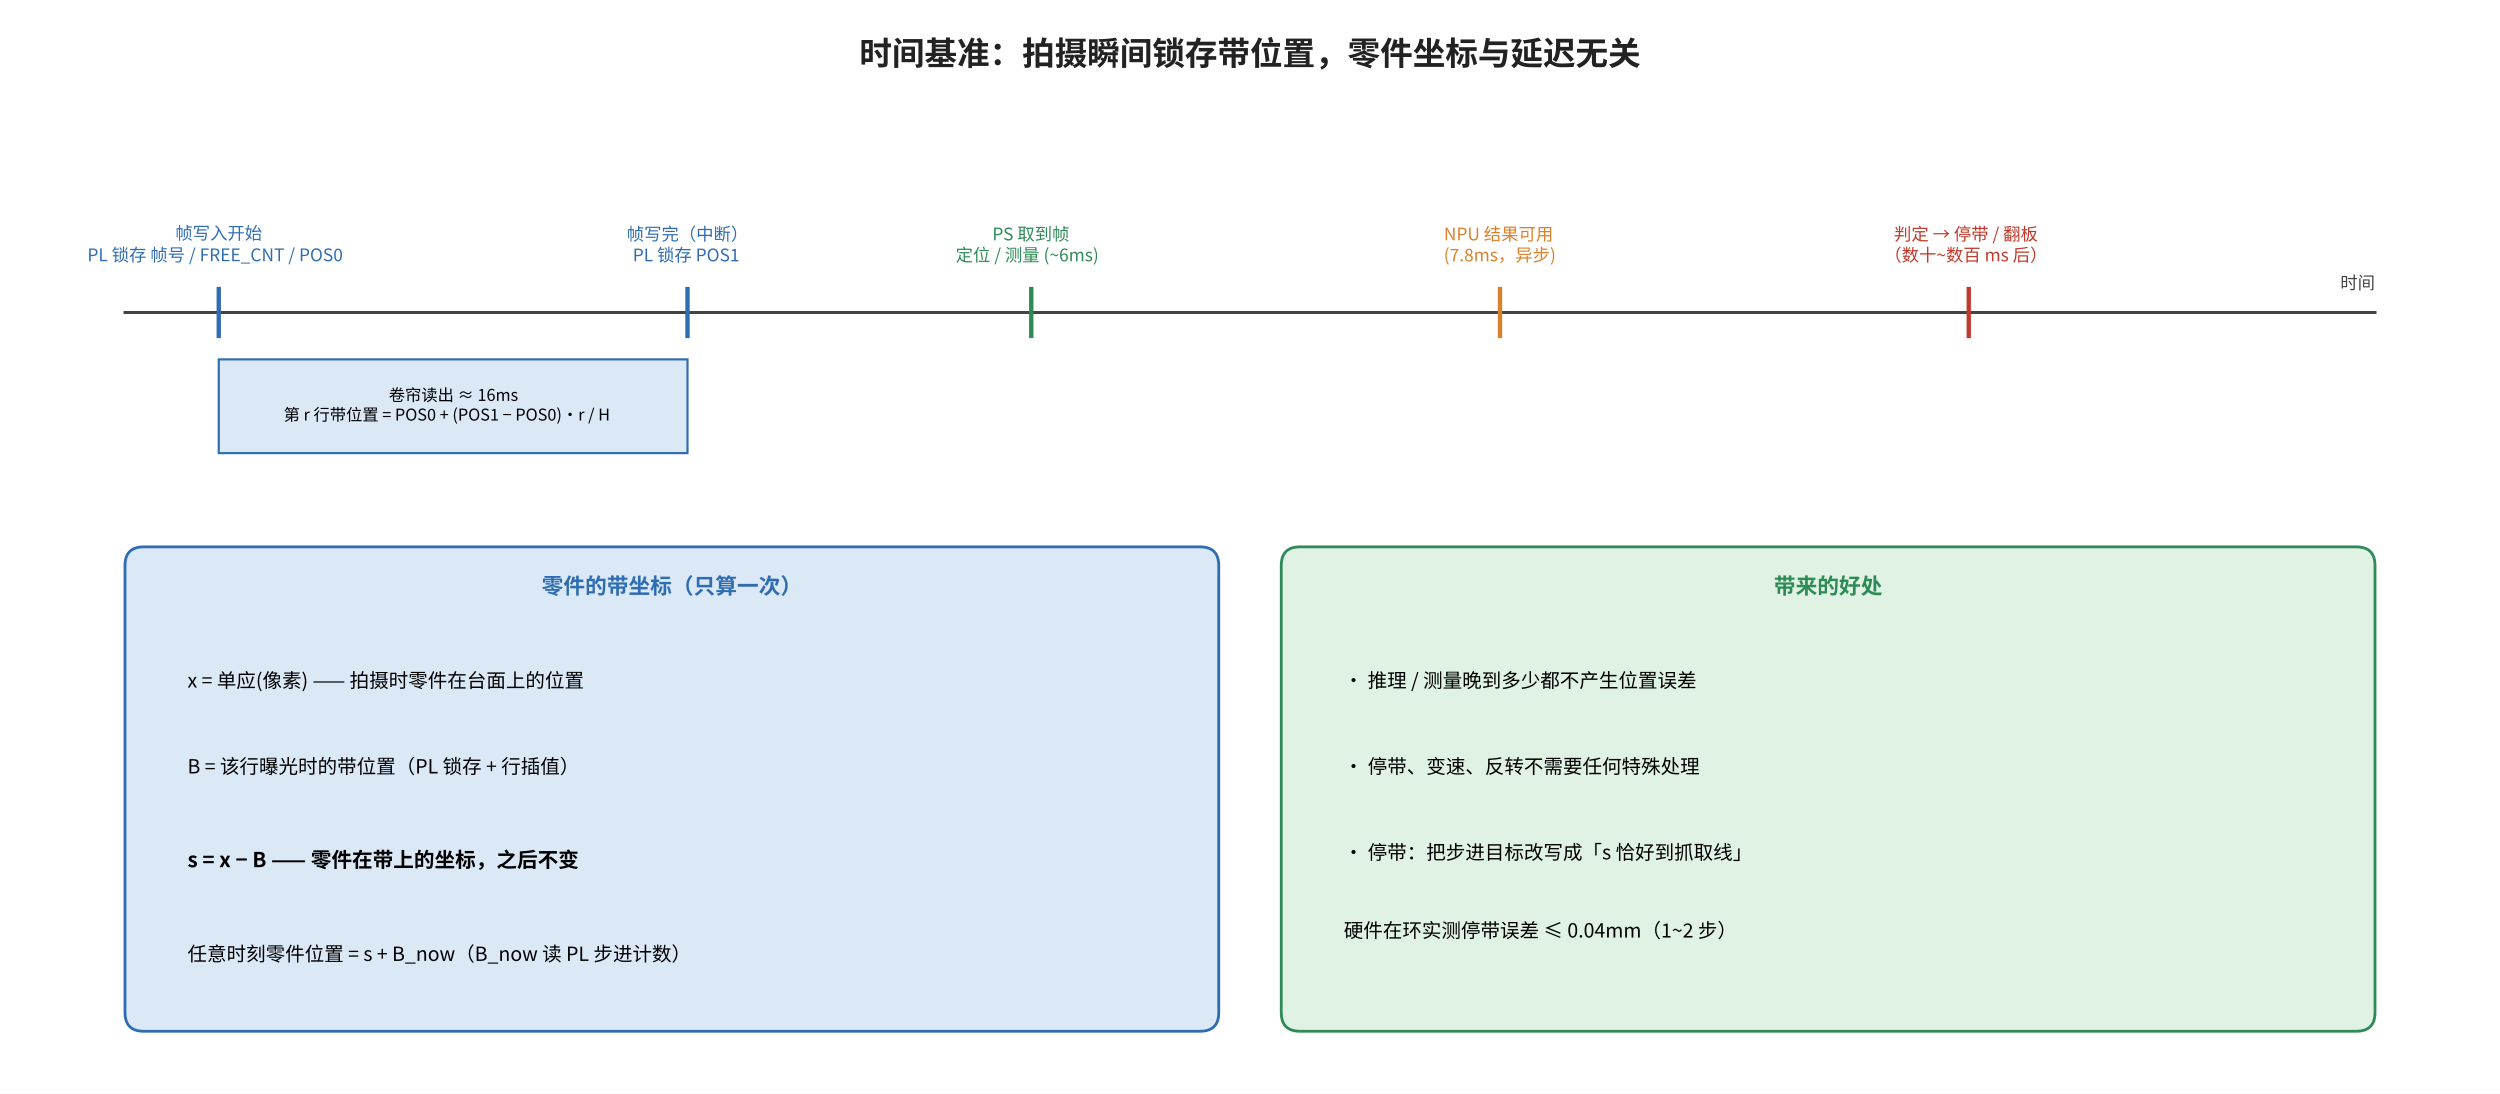
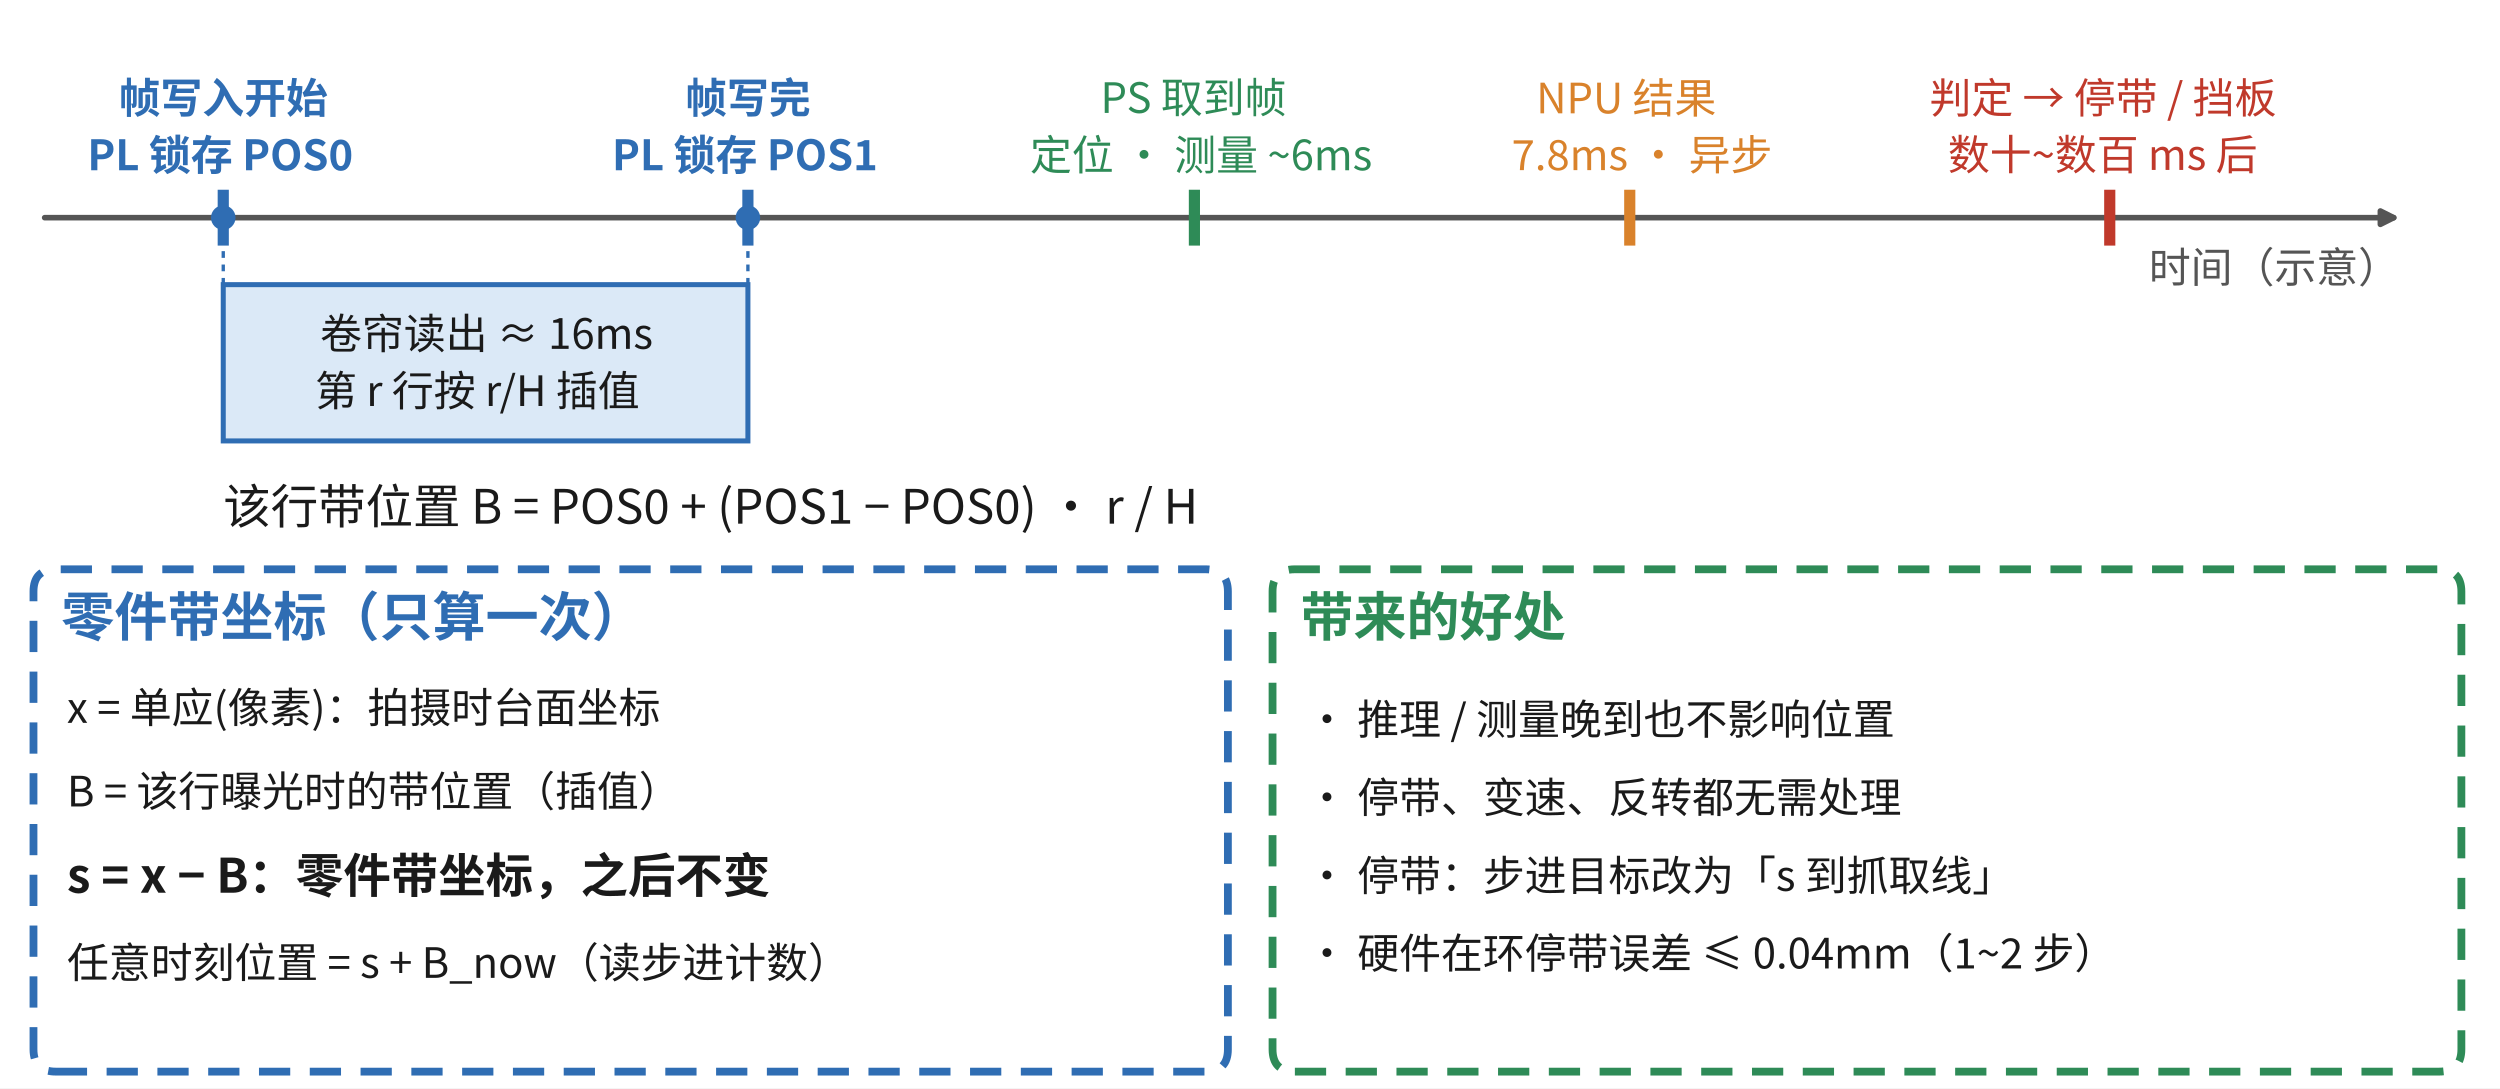
- <svg xmlns="http://www.w3.org/2000/svg" width="1152pt" height="504pt" viewBox="0 0 1152 504" version="1.1">
+ <svg xmlns="http://www.w3.org/2000/svg" width="447.92pt" height="195pt" viewBox="0 0 447.92 195" version="1.1">
  <defs>
    <style type="text/css">*{stroke-linejoin: round; stroke-linecap: butt}</style>
  </defs>
  <g id="figure_1">
    <g id="patch_1">
-       <path d="M 0 504  L 1152 504  L 1152 0  L 0 0  z " style="fill: #ffffff" />
+       <path d="M 0 195  L 447.92 195  L 447.92 0  L 0 0  z " style="fill: #ffffff" />
    </g>
    <g id="axes_1">
      <g id="patch_2">
-         <path d="M 100.8 208.8  L 316.8 208.8  L 316.8 165.6  L 100.8 165.6  z " clip-path="url(#p9987d293d2)" style="fill: #dbe9f7; stroke: #2f6db3; stroke-linejoin: miter" />
+         <path d="M 40 79  L 134 79  L 134 51  L 40 51  z " clip-path="url(#p6368940139)" style="fill: #dbe9f7; stroke: #2f6db3; stroke-width: 0.9; stroke-linejoin: miter" />
+       </g>
+       <g id="line2d_1">
+         <path d="M 40 51  L 40 43  " clip-path="url(#p6368940139)" style="fill: none; stroke-dasharray: 1.2,1.2; stroke-dashoffset: 0; stroke: #2f6db3; stroke-width: 0.6" />
+       </g>
+       <g id="line2d_2">
+         <path d="M 134 51  L 134 43  " clip-path="url(#p6368940139)" style="fill: none; stroke-dasharray: 1.2,1.2; stroke-dashoffset: 0; stroke: #2f6db3; stroke-width: 0.6" />
      </g>
      <g id="patch_3">
-         <path d="M 66.24 475.2  L 552.96 475.2  Q 561.6 475.2 561.6 466.56  L 561.6 260.64  Q 561.6 252 552.96 252  L 66.24 252  Q 57.6 252 57.6 260.64  L 57.6 466.56  Q 57.6 475.2 66.24 475.2  z " clip-path="url(#p9987d293d2)" style="fill: #dbe9f7; stroke: #2f6db3; stroke-width: 1.3; stroke-linejoin: miter" />
+         <path d="M 10 192  L 216 192  Q 220 192 220 188  L 220 106  Q 220 102 216 102  L 10 102  Q 6 102 6 106  L 6 188  Q 6 192 10 192  L 10 192  z " clip-path="url(#p6368940139)" style="fill: none; stroke-dasharray: 5.6,3.5; stroke-dashoffset: 0; stroke: #2f6db3; stroke-width: 1.4; stroke-linejoin: miter" />
      </g>
      <g id="patch_4">
-         <path d="M 599.04 475.2  L 1085.76 475.2  Q 1094.4 475.2 1094.4 466.56  L 1094.4 260.64  Q 1094.4 252 1085.76 252  L 599.04 252  Q 590.4 252 590.4 260.64  L 590.4 466.56  Q 590.4 475.2 599.04 475.2  z " clip-path="url(#p9987d293d2)" style="fill: #e0f2e3; stroke: #2e8b57; stroke-width: 1.3; stroke-linejoin: miter" />
+         <path d="M 232 192  L 437 192  Q 441 192 441 188  L 441 106  Q 441 102 437 102  L 232 102  Q 228 102 228 106  L 228 188  Q 228 192 232 192  L 232 192  z " clip-path="url(#p6368940139)" style="fill: none; stroke-dasharray: 5.6,3.5; stroke-dashoffset: 0; stroke: #2e8b57; stroke-width: 1.4; stroke-linejoin: miter" />
      </g>
-       <g id="line2d_1">
-         <path d="M 57.6 144  L 1094.4 144  " clip-path="url(#p9987d293d2)" style="fill: none; stroke: #444444; stroke-width: 1.4; stroke-linecap: square" />
-       </g>
-       <g id="line2d_2">
-         <path d="M 100.8 154.8  L 100.8 133.2  " clip-path="url(#p9987d293d2)" style="fill: none; stroke: #2f6db3; stroke-width: 2; stroke-linecap: square" />
+       <g id="patch_5">
+         <path d="M 8 39  Q 219 39 428.882 39  " clip-path="url(#p6368940139)" style="fill: none; stroke: #555555; stroke-linecap: round" />
+         <path d="M 426.482 37.8  L 428.882 39  L 426.482 40.2  z " clip-path="url(#p6368940139)" style="fill: #555555; stroke: #555555; stroke-linecap: round" />
      </g>
      <g id="line2d_3">
-         <path d="M 316.8 154.8  L 316.8 133.2  " clip-path="url(#p9987d293d2)" style="fill: none; stroke: #2f6db3; stroke-width: 2; stroke-linecap: square" />
+         <path d="M 40 43  L 40 35  " clip-path="url(#p6368940139)" style="fill: none; stroke: #2f6db3; stroke-width: 2; stroke-linecap: square" />
      </g>
      <g id="line2d_4">
-         <path d="M 475.2 154.8  L 475.2 133.2  " clip-path="url(#p9987d293d2)" style="fill: none; stroke: #2e8b57; stroke-width: 2; stroke-linecap: square" />
+         <path d="M 134 43  L 134 35  " clip-path="url(#p6368940139)" style="fill: none; stroke: #2f6db3; stroke-width: 2; stroke-linecap: square" />
      </g>
      <g id="line2d_5">
-         <path d="M 691.2 154.8  L 691.2 133.2  " clip-path="url(#p9987d293d2)" style="fill: none; stroke: #d9822b; stroke-width: 2; stroke-linecap: square" />
+         <path d="M 214 43  L 214 35  " clip-path="url(#p6368940139)" style="fill: none; stroke: #2e8b57; stroke-width: 2; stroke-linecap: square" />
      </g>
      <g id="line2d_6">
-         <path d="M 907.2 154.8  L 907.2 133.2  " clip-path="url(#p9987d293d2)" style="fill: none; stroke: #c0392b; stroke-width: 2; stroke-linecap: square" />
+         <path d="M 292 43  L 292 35  " clip-path="url(#p6368940139)" style="fill: none; stroke: #d9822b; stroke-width: 2; stroke-linecap: square" />
+       </g>
+       <g id="line2d_7">
+         <path d="M 378 43  L 378 35  " clip-path="url(#p6368940139)" style="fill: none; stroke: #c0392b; stroke-width: 2; stroke-linecap: square" />
      </g>
      <g id="text_1">
-         <text style="font-weight: 700; font-size: 15px; font-family: 'Microsoft YaHei', 'Noto Sans CJK SC', 'WenQuanYi Zen Hei', 'SimHei', 'DejaVu Sans', sans-serif; text-anchor: middle; fill: #222222" x="576" y="29.991" transform="rotate(-0 576 29.99063)">时间基准：拍摄瞬间锁存带位置，零件坐标与延迟无关</text>
+         <text style="font-size: 7.5px; font-family: 'Microsoft YaHei', 'Noto Sans CJK SC', 'WenQuanYi Zen Hei', 'SimHei', 'DejaVu Sans', sans-serif; text-anchor: end; fill: #555555" x="430" y="50.632" transform="rotate(-0 430 50.63184)">时间（示意）</text>
      </g>
      <g id="text_2">
-         <text style="font-size: 8px; font-family: 'Microsoft YaHei', 'Noto Sans CJK SC', 'WenQuanYi Zen Hei', 'SimHei', 'DejaVu Sans', sans-serif; text-anchor: end; fill: #444444" x="1094.4" y="133.2" transform="rotate(-0 1094.4 133.2)">时间</text>
+         <text style="font-weight: 700; font-size: 7.5px; font-family: 'Microsoft YaHei', 'Noto Sans CJK SC', 'WenQuanYi Zen Hei', 'SimHei', 'DejaVu Sans', sans-serif; fill: #2f6db3" transform="translate(21.25 20.2834)">帧写入开始</text>
+         <text style="font-weight: 700; font-size: 7.5px; font-family: 'Microsoft YaHei', 'Noto Sans CJK SC', 'WenQuanYi Zen Hei', 'SimHei', 'DejaVu Sans', sans-serif; fill: #2f6db3" transform="translate(15.64902 30.50801)">PL 锁存 POS0</text>
      </g>
      <g id="text_3">
-         <text style="font-size: 8px; font-family: 'Microsoft YaHei', 'Noto Sans CJK SC', 'WenQuanYi Zen Hei', 'SimHei', 'DejaVu Sans', sans-serif; fill: #2f6db3" transform="translate(80.8 110.3303)">帧写入开始</text>
-         <text style="font-size: 8px; font-family: 'Microsoft YaHei', 'Noto Sans CJK SC', 'WenQuanYi Zen Hei', 'SimHei', 'DejaVu Sans', sans-serif; fill: #2f6db3" transform="translate(40.26937 120.3575)">PL 锁存 帧号 / FREE_CNT / POS0</text>
+         <text style="font-weight: 700; font-size: 7.5px; font-family: 'Microsoft YaHei', 'Noto Sans CJK SC', 'WenQuanYi Zen Hei', 'SimHei', 'DejaVu Sans', sans-serif; fill: #2f6db3" transform="translate(122.75 20.27285)">帧写完</text>
+         <text style="font-weight: 700; font-size: 7.5px; font-family: 'Microsoft YaHei', 'Noto Sans CJK SC', 'WenQuanYi Zen Hei', 'SimHei', 'DejaVu Sans', sans-serif; fill: #2f6db3" transform="translate(109.649 30.50801)">PL 锁存 POS1</text>
      </g>
      <g id="text_4">
-         <text style="font-size: 8px; font-family: 'Microsoft YaHei', 'Noto Sans CJK SC', 'WenQuanYi Zen Hei', 'SimHei', 'DejaVu Sans', sans-serif; fill: #2f6db3" transform="translate(288.8 110.7485)">帧写完（中断）</text>
-         <text style="font-size: 8px; font-family: 'Microsoft YaHei', 'Noto Sans CJK SC', 'WenQuanYi Zen Hei', 'SimHei', 'DejaVu Sans', sans-serif; fill: #2f6db3" transform="translate(291.5706 120.4112)">PL 锁存 POS1</text>
+         <text style="font-size: 7.5px; font-family: 'Microsoft YaHei', 'Noto Sans CJK SC', 'WenQuanYi Zen Hei', 'SimHei', 'DejaVu Sans', sans-serif; fill: #2e8b57" transform="translate(197.1813 20.23594)">PS 取到帧</text>
+         <text style="font-size: 7.5px; font-family: 'Microsoft YaHei', 'Noto Sans CJK SC', 'WenQuanYi Zen Hei', 'SimHei', 'DejaVu Sans', sans-serif; fill: #2e8b57" transform="translate(184.5373 30.50449)">定位 · 测量 ~6ms</text>
      </g>
      <g id="text_5">
-         <text style="font-size: 8px; font-family: 'Microsoft YaHei', 'Noto Sans CJK SC', 'WenQuanYi Zen Hei', 'SimHei', 'DejaVu Sans', sans-serif; fill: #2e8b57" transform="translate(457.26 110.7485)">PS 取到帧</text>
-         <text style="font-size: 8px; font-family: 'Microsoft YaHei', 'Noto Sans CJK SC', 'WenQuanYi Zen Hei', 'SimHei', 'DejaVu Sans', sans-serif; fill: #2e8b57" transform="translate(440.355 120.4112)">定位 / 测量 (~6ms)</text>
+         <text style="font-size: 7.5px; font-family: 'Microsoft YaHei', 'Noto Sans CJK SC', 'WenQuanYi Zen Hei', 'SimHei', 'DejaVu Sans', sans-serif; fill: #d9822b" transform="translate(275.2475 20.30918)">NPU 结果</text>
+         <text style="font-size: 7.5px; font-family: 'Microsoft YaHei', 'Noto Sans CJK SC', 'WenQuanYi Zen Hei', 'SimHei', 'DejaVu Sans', sans-serif; fill: #d9822b" transform="translate(270.8266 30.48574)">7.8ms · 异步</text>
      </g>
      <g id="text_6">
-         <text style="font-size: 8px; font-family: 'Microsoft YaHei', 'Noto Sans CJK SC', 'WenQuanYi Zen Hei', 'SimHei', 'DejaVu Sans', sans-serif; fill: #d9822b" transform="translate(665.3306 110.7485)">NPU 结果可用</text>
-         <text style="font-size: 8px; font-family: 'Microsoft YaHei', 'Noto Sans CJK SC', 'WenQuanYi Zen Hei', 'SimHei', 'DejaVu Sans', sans-serif; fill: #d9822b" transform="translate(665.2731 120.4112)">(7.8ms，异步)</text>
+         <text style="font-size: 7.5px; font-family: 'Microsoft YaHei', 'Noto Sans CJK SC', 'WenQuanYi Zen Hei', 'SimHei', 'DejaVu Sans', sans-serif; fill: #c0392b" transform="translate(345.709 20.29453)">判定 → 停带 / 挡板</text>
+         <text style="font-size: 7.5px; font-family: 'Microsoft YaHei', 'Noto Sans CJK SC', 'WenQuanYi Zen Hei', 'SimHei', 'DejaVu Sans', sans-serif; fill: #c0392b" transform="translate(348.999 30.44941)">数十~数百 ms 后</text>
      </g>
      <g id="text_7">
-         <text style="font-size: 8px; font-family: 'Microsoft YaHei', 'Noto Sans CJK SC', 'WenQuanYi Zen Hei', 'SimHei', 'DejaVu Sans', sans-serif; fill: #c0392b" transform="translate(872.7563 110.7485)">判定 → 停带 / 翻板</text>
-         <text style="font-size: 8px; font-family: 'Microsoft YaHei', 'Noto Sans CJK SC', 'WenQuanYi Zen Hei', 'SimHei', 'DejaVu Sans', sans-serif; fill: #c0392b" transform="translate(868.2656 120.4112)">（数十~数百 ms 后）</text>
+         <text style="font-size: 7.5px; font-family: 'Microsoft YaHei', 'Noto Sans CJK SC', 'WenQuanYi Zen Hei', 'SimHei', 'DejaVu Sans', sans-serif; fill: #1a1a1a" transform="translate(57.34746 62.50098)">卷帘读出 ≈ 16ms</text>
+         <text style="font-size: 7.5px; font-family: 'Microsoft YaHei', 'Noto Sans CJK SC', 'WenQuanYi Zen Hei', 'SimHei', 'DejaVu Sans', sans-serif; fill: #1a1a1a" transform="translate(56.44453 72.74375)">第 r 行按 r/H 插值</text>
      </g>
      <g id="text_8">
-         <text style="font-size: 7.5px; font-family: 'Microsoft YaHei', 'Noto Sans CJK SC', 'WenQuanYi Zen Hei', 'SimHei', 'DejaVu Sans', sans-serif" transform="translate(179.1475 184.736)">卷帘读出 ≈ 16ms</text>
-         <text style="font-size: 7.5px; font-family: 'Microsoft YaHei', 'Noto Sans CJK SC', 'WenQuanYi Zen Hei', 'SimHei', 'DejaVu Sans', sans-serif" transform="translate(130.6904 193.7948)">第 r 行带位置 = POS0 + (POS1 − POS0)·r / H</text>
+         <text style="font-size: 8.5px; font-family: 'Microsoft YaHei', 'Noto Sans CJK SC', 'WenQuanYi Zen Hei', 'SimHei', 'DejaVu Sans', sans-serif; text-anchor: start; fill: #1a1a1a" x="40" y="93.828" transform="rotate(-0 40 93.82824)">该行带位置 B = POS0 + (POS1 − POS0) · r / H</text>
      </g>
      <g id="text_9">
-         <text style="font-weight: 700; font-size: 10px; font-family: 'Microsoft YaHei', 'Noto Sans CJK SC', 'WenQuanYi Zen Hei', 'SimHei', 'DejaVu Sans', sans-serif; text-anchor: middle; fill: #2f6db3" x="309.6" y="273.6" transform="rotate(-0 309.6 273.6)">零件的带坐标（只算一次）</text>
+         <text style="font-weight: 700; font-size: 9.5px; font-family: 'Microsoft YaHei', 'Noto Sans CJK SC', 'WenQuanYi Zen Hei', 'SimHei', 'DejaVu Sans', sans-serif; text-anchor: start; fill: #2f6db3" x="11" y="113.946" transform="rotate(-0 11 113.9459)">零件带坐标（只算一次）</text>
      </g>
      <g id="text_10">
-         <text style="font-size: 9px; font-family: 'Microsoft YaHei', 'Noto Sans CJK SC', 'WenQuanYi Zen Hei', 'SimHei', 'DejaVu Sans', sans-serif; text-anchor: start" x="86.4" y="316.8" transform="rotate(-0 86.4 316.8)">x = 单应(像素)  —— 拍摄时零件在台面上的位置</text>
+         <text style="font-size: 7.5px; font-family: 'Microsoft YaHei', 'Noto Sans CJK SC', 'WenQuanYi Zen Hei', 'SimHei', 'DejaVu Sans', sans-serif; text-anchor: start; fill: #1a1a1a" x="12" y="129.514" transform="rotate(-0 12 129.5143)">x = 单应(像素)：拍摄时台面坐标</text>
      </g>
      <g id="text_11">
-         <text style="font-size: 9px; font-family: 'Microsoft YaHei', 'Noto Sans CJK SC', 'WenQuanYi Zen Hei', 'SimHei', 'DejaVu Sans', sans-serif; text-anchor: start" x="86.4" y="356.4" transform="rotate(-0 86.4 356.4)">B = 该行曝光时的带位置（PL 锁存 + 行插值）</text>
+         <text style="font-size: 7.5px; font-family: 'Microsoft YaHei', 'Noto Sans CJK SC', 'WenQuanYi Zen Hei', 'SimHei', 'DejaVu Sans', sans-serif; text-anchor: start; fill: #1a1a1a" x="12" y="144.496" transform="rotate(-0 12 144.4955)">B = 该行曝光时的带位置（插值）</text>
      </g>
      <g id="text_12">
-         <text style="font-weight: 700; font-size: 9.5px; font-family: 'Microsoft YaHei', 'Noto Sans CJK SC', 'WenQuanYi Zen Hei', 'SimHei', 'DejaVu Sans', sans-serif; text-anchor: start" x="86.4" y="399.6" transform="rotate(-0 86.4 399.6)">s = x − B  —— 零件在带上的坐标，之后不变</text>
+         <text style="font-weight: 700; font-size: 8.5px; font-family: 'Microsoft YaHei', 'Noto Sans CJK SC', 'WenQuanYi Zen Hei', 'SimHei', 'DejaVu Sans', sans-serif; text-anchor: start; fill: #1a1a1a" x="12" y="159.955" transform="rotate(-0 12 159.9551)">s = x − B：零件带坐标，之后不变</text>
      </g>
      <g id="text_13">
-         <text style="font-size: 9px; font-family: 'Microsoft YaHei', 'Noto Sans CJK SC', 'WenQuanYi Zen Hei', 'SimHei', 'DejaVu Sans', sans-serif; text-anchor: start" x="86.4" y="442.8" transform="rotate(-0 86.4 442.8)">任意时刻零件位置 = s + B_now（B_now 读 PL 步进计数）</text>
+         <text style="font-size: 7.5px; font-family: 'Microsoft YaHei', 'Noto Sans CJK SC', 'WenQuanYi Zen Hei', 'SimHei', 'DejaVu Sans', sans-serif; text-anchor: start; fill: #1a1a1a" x="12" y="175.205" transform="rotate(-0 12 175.2049)">任意时刻位置 = s + B_now（读步进计数）</text>
      </g>
      <g id="text_14">
-         <text style="font-weight: 700; font-size: 10px; font-family: 'Microsoft YaHei', 'Noto Sans CJK SC', 'WenQuanYi Zen Hei', 'SimHei', 'DejaVu Sans', sans-serif; text-anchor: middle; fill: #2e8b57" x="842.4" y="273.6" transform="rotate(-0 842.4 273.6)">带来的好处</text>
+         <text style="font-weight: 700; font-size: 9.5px; font-family: 'Microsoft YaHei', 'Noto Sans CJK SC', 'WenQuanYi Zen Hei', 'SimHei', 'DejaVu Sans', sans-serif; text-anchor: start; fill: #2e8b57" x="233" y="113.946" transform="rotate(-0 233 113.9459)">带来的好处</text>
      </g>
      <g id="text_15">
-         <text style="font-size: 9px; font-family: 'Microsoft YaHei', 'Noto Sans CJK SC', 'WenQuanYi Zen Hei', 'SimHei', 'DejaVu Sans', sans-serif; text-anchor: start" x="619.2" y="316.8" transform="rotate(-0 619.2 316.8)">• 推理 / 测量晚到多少都不产生位置误差</text>
+         <text style="font-size: 7.5px; font-family: 'Microsoft YaHei', 'Noto Sans CJK SC', 'WenQuanYi Zen Hei', 'SimHei', 'DejaVu Sans', sans-serif; text-anchor: start; fill: #1a1a1a" x="234" y="131.619" transform="rotate(-0 234 131.6186)">• 推理 / 测量晚到也不影响位置</text>
      </g>
      <g id="text_16">
-         <text style="font-size: 9px; font-family: 'Microsoft YaHei', 'Noto Sans CJK SC', 'WenQuanYi Zen Hei', 'SimHei', 'DejaVu Sans', sans-serif; text-anchor: start" x="619.2" y="356.4" transform="rotate(-0 619.2 356.4)">• 停带、变速、反转不需要任何特殊处理</text>
+         <text style="font-size: 7.5px; font-family: 'Microsoft YaHei', 'Noto Sans CJK SC', 'WenQuanYi Zen Hei', 'SimHei', 'DejaVu Sans', sans-serif; text-anchor: start; fill: #1a1a1a" x="234" y="145.619" transform="rotate(-0 234 145.6186)">• 停带、变速、反转都无需处理</text>
      </g>
      <g id="text_17">
-         <text style="font-size: 9px; font-family: 'Microsoft YaHei', 'Noto Sans CJK SC', 'WenQuanYi Zen Hei', 'SimHei', 'DejaVu Sans', sans-serif; text-anchor: start" x="619.2" y="396" transform="rotate(-0 619.2 396)">• 停带：把步进目标改写成「s 恰好到抓取线」</text>
+         <text style="font-size: 7.5px; font-family: 'Microsoft YaHei', 'Noto Sans CJK SC', 'WenQuanYi Zen Hei', 'SimHei', 'DejaVu Sans', sans-serif; text-anchor: start; fill: #1a1a1a" x="234" y="159.619" transform="rotate(-0 234 159.6186)">• 停带：步进目标改为「s 到抓取线」</text>
      </g>
      <g id="text_18">
-         <text style="font-size: 9px; font-family: 'Microsoft YaHei', 'Noto Sans CJK SC', 'WenQuanYi Zen Hei', 'SimHei', 'DejaVu Sans', sans-serif; text-anchor: start" x="619.2" y="432" transform="rotate(-0 619.2 432)">  硬件在环实测停带误差 ≤ 0.04mm（1~2 步）</text>
+         <text style="font-size: 7.5px; font-family: 'Microsoft YaHei', 'Noto Sans CJK SC', 'WenQuanYi Zen Hei', 'SimHei', 'DejaVu Sans', sans-serif; text-anchor: start; fill: #1a1a1a" x="234" y="173.521" transform="rotate(-0 234 173.5213)">• 硬件在环停带误差 ≤ 0.04mm（1~2 步）</text>
+       </g>
+       <g id="patch_6">
+         <path d="M 40 40.7  C 40.451 40.7 40.883 40.521 41.202 40.202  C 41.521 39.883 41.7 39.451 41.7 39  C 41.7 38.549 41.521 38.117 41.202 37.798  C 40.883 37.479 40.451 37.3 40 37.3  C 39.549 37.3 39.117 37.479 38.798 37.798  C 38.479 38.117 38.3 38.549 38.3 39  C 38.3 39.451 38.479 39.883 38.798 40.202  C 39.117 40.521 39.549 40.7 40 40.7  z " clip-path="url(#p6368940139)" style="fill: #2f6db3; stroke: #2f6db3; stroke-linejoin: miter" />
+       </g>
+       <g id="patch_7">
+         <path d="M 134 40.7  C 134.451 40.7 134.883 40.521 135.202 40.202  C 135.521 39.883 135.7 39.451 135.7 39  C 135.7 38.549 135.521 38.117 135.202 37.798  C 134.883 37.479 134.451 37.3 134 37.3  C 133.549 37.3 133.117 37.479 132.798 37.798  C 132.479 38.117 132.3 38.549 132.3 39  C 132.3 39.451 132.479 39.883 132.798 40.202  C 133.117 40.521 133.549 40.7 134 40.7  z " clip-path="url(#p6368940139)" style="fill: #2f6db3; stroke: #2f6db3; stroke-linejoin: miter" />
      </g>
    </g>
  </g>
  <defs>
-     <clipPath id="p9987d293d2">
-       <rect x="0" y="0" width="1152" height="504" />
+     <clipPath id="p6368940139">
+       <rect x="0" y="0" width="447.92" height="195" />
    </clipPath>
  </defs>
</svg>
